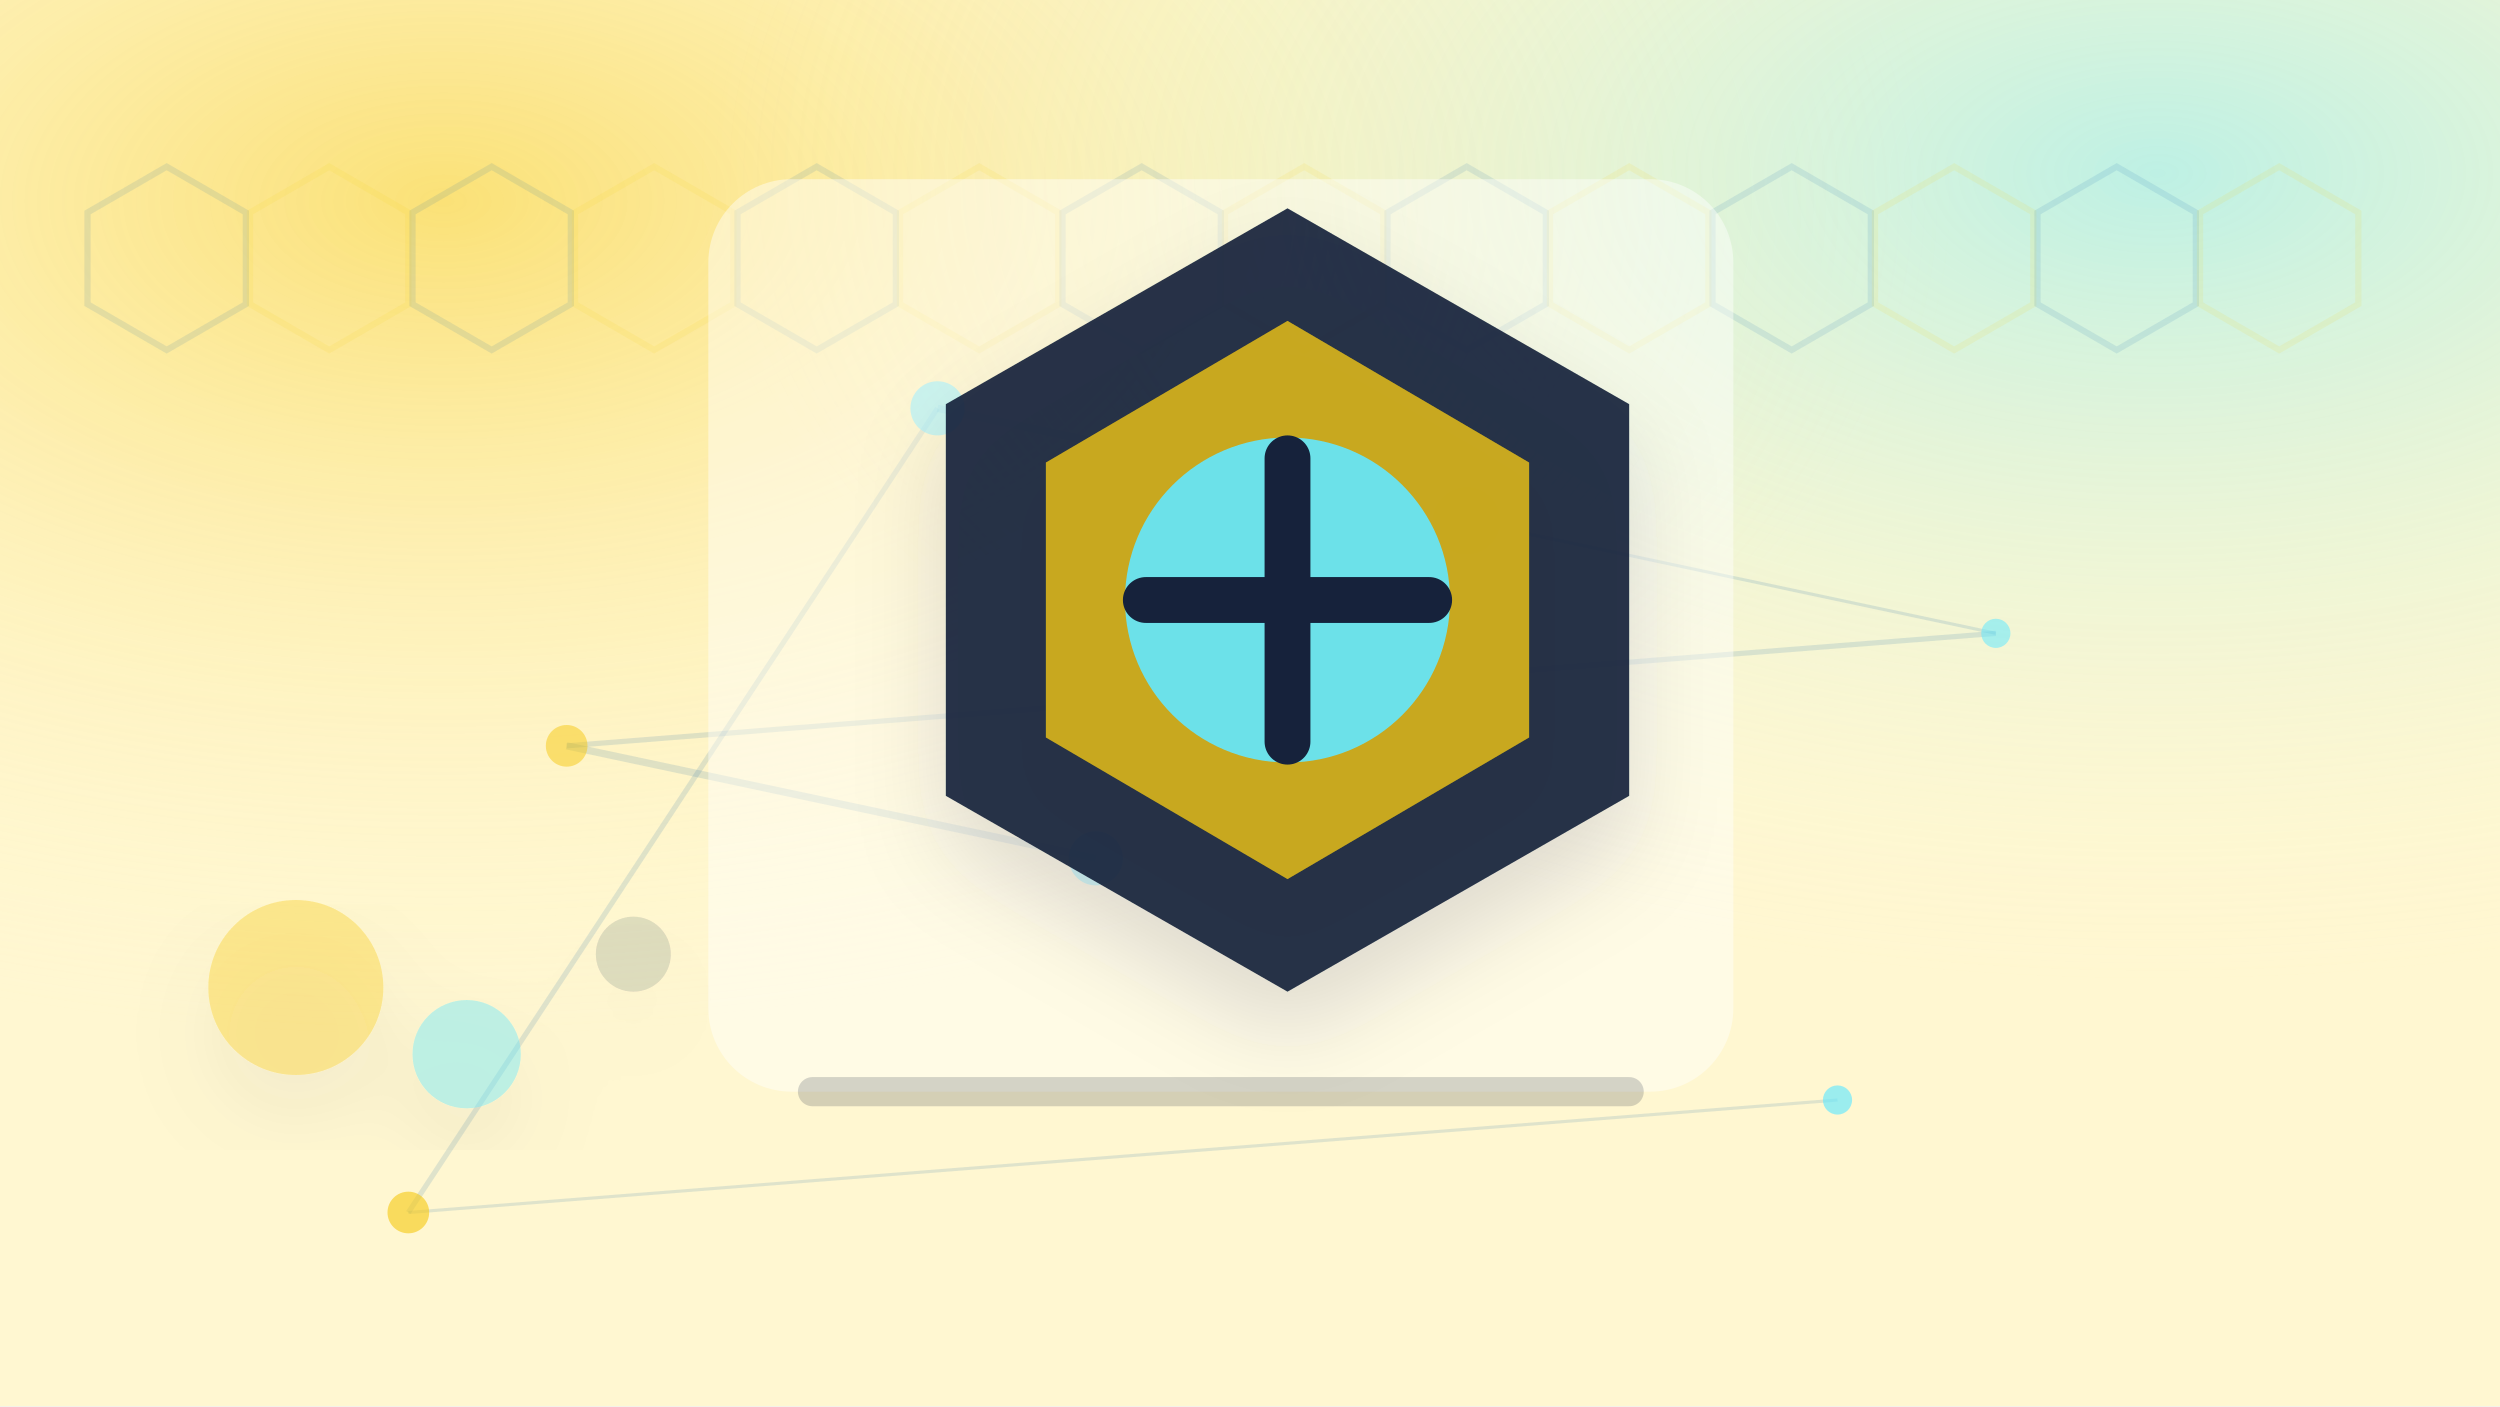
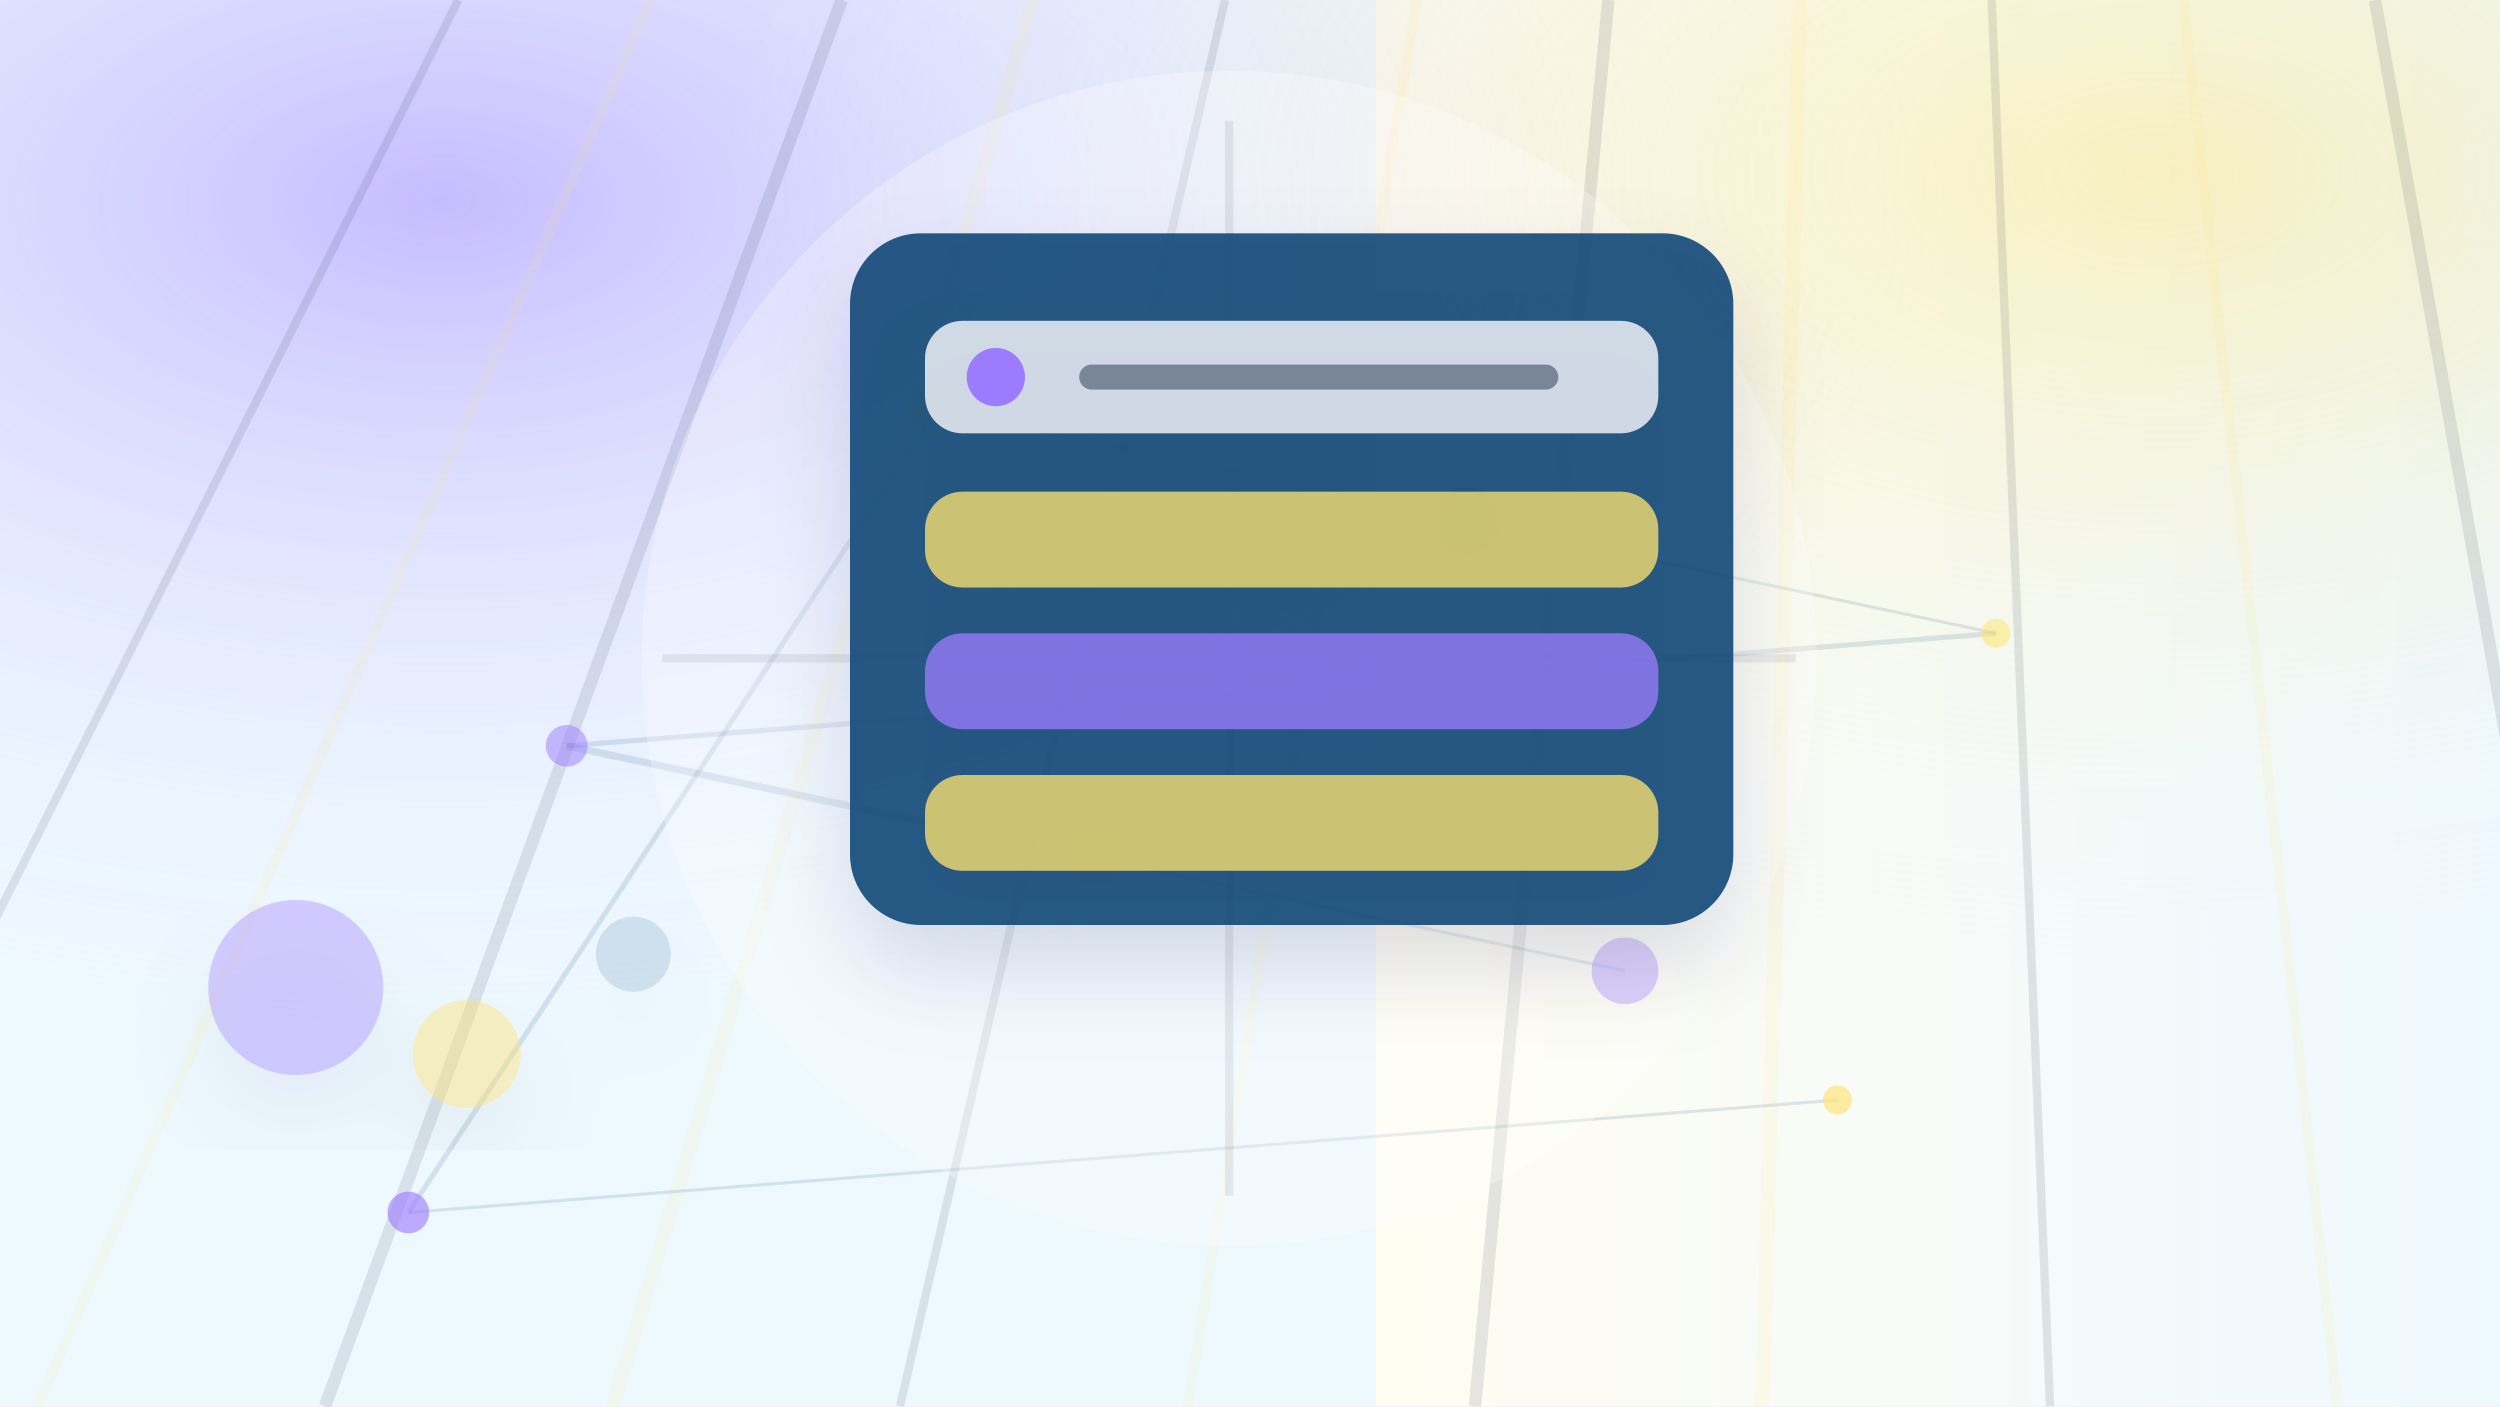
<svg xmlns="http://www.w3.org/2000/svg" width="1200" height="675" viewBox="0 0 1200 675" role="img" aria-labelledby="title desc">
  <defs>
    <radialGradient id="g1" cx="18%" cy="14%" r="60%">
-       <stop stop-color="#f6c915" stop-opacity=".48" />
-       <stop offset="1" stop-color="#fff7d1" stop-opacity="0" />
+       <stop stop-color="#9b7cff" stop-opacity=".48" />
+       <stop offset="1" stop-color="#eef8ff" stop-opacity="0" />
    </radialGradient>
    <radialGradient id="g2" cx="86%" cy="12%" r="58%">
-       <stop stop-color="#63e8ff" stop-opacity=".42" />
-       <stop offset="1" stop-color="#fff7d1" stop-opacity="0" />
+       <stop stop-color="#ffe36e" stop-opacity=".42" />
+       <stop offset="1" stop-color="#eef8ff" stop-opacity="0" />
    </radialGradient>
    <linearGradient id="split" x1="0" x2="1">
-       <stop stop-color="#fff7d1" />
-       <stop offset=".55" stop-color="#fff7d1" />
+       <stop stop-color="#eef8ff" />
      <stop offset=".55" stop-color="#eef8ff" />
-       <stop offset="1" stop-color="#fff7d1" />
+       <stop offset=".55" stop-color="#fffdf2" />
+       <stop offset="1" stop-color="#eef8ff" />
    </linearGradient>
    <filter id="shadow" x="-20%" y="-20%" width="140%" height="140%">
      <feDropShadow dx="0" dy="22" stdDeviation="22" flood-color="#12213a" flood-opacity=".14" />
    </filter>
  </defs>
-   <rect width="1200" height="675" fill="#fff7d1" />
+   <rect width="1200" height="675" fill="url(#split)" />
  <rect width="1200" height="675" fill="url(#g1)" />
  <rect width="1200" height="675" fill="url(#g2)" />
  <g opacity=".9">
-     <path d="M80 80l38 22v44l-38 22-38-22v-44z" fill="none" stroke="#0f5fa8" stroke-opacity=".12" stroke-width="3" />
-     <path d="M158 80l38 22v44l-38 22-38-22v-44z" fill="none" stroke="#f6c915" stroke-opacity=".12" stroke-width="3" />
-     <path d="M236 80l38 22v44l-38 22-38-22v-44z" fill="none" stroke="#0f5fa8" stroke-opacity=".12" stroke-width="3" />
-     <path d="M314 80l38 22v44l-38 22-38-22v-44z" fill="none" stroke="#f6c915" stroke-opacity=".12" stroke-width="3" />
-     <path d="M392 80l38 22v44l-38 22-38-22v-44z" fill="none" stroke="#0f5fa8" stroke-opacity=".12" stroke-width="3" />
-     <path d="M470 80l38 22v44l-38 22-38-22v-44z" fill="none" stroke="#f6c915" stroke-opacity=".12" stroke-width="3" />
-     <path d="M548 80l38 22v44l-38 22-38-22v-44z" fill="none" stroke="#0f5fa8" stroke-opacity=".12" stroke-width="3" />
-     <path d="M626 80l38 22v44l-38 22-38-22v-44z" fill="none" stroke="#f6c915" stroke-opacity=".12" stroke-width="3" />
-     <path d="M704 80l38 22v44l-38 22-38-22v-44z" fill="none" stroke="#0f5fa8" stroke-opacity=".12" stroke-width="3" />
-     <path d="M782 80l38 22v44l-38 22-38-22v-44z" fill="none" stroke="#f6c915" stroke-opacity=".12" stroke-width="3" />
-     <path d="M860 80l38 22v44l-38 22-38-22v-44z" fill="none" stroke="#0f5fa8" stroke-opacity=".12" stroke-width="3" />
-     <path d="M938 80l38 22v44l-38 22-38-22v-44z" fill="none" stroke="#f6c915" stroke-opacity=".12" stroke-width="3" />
-     <path d="M1016 80l38 22v44l-38 22-38-22v-44z" fill="none" stroke="#0f5fa8" stroke-opacity=".12" stroke-width="3" />
-     <path d="M1094 80l38 22v44l-38 22-38-22v-44z" fill="none" stroke="#f6c915" stroke-opacity=".12" stroke-width="3" />
+     <path d="M-120 675  220 0" stroke="#12213a" stroke-opacity=".12" stroke-width="4" />
+     <path d="M18 675  312 0" stroke="#ffe36e" stroke-opacity=".12" stroke-width="5" />
+     <path d="M156 675  404 0" stroke="#12213a" stroke-opacity=".12" stroke-width="6" />
+     <path d="M294 675  496 0" stroke="#ffe36e" stroke-opacity=".12" stroke-width="7" />
+     <path d="M432 675  588 0" stroke="#12213a" stroke-opacity=".12" stroke-width="4" />
+     <path d="M570 675  680 0" stroke="#ffe36e" stroke-opacity=".12" stroke-width="5" />
+     <path d="M708 675  772 0" stroke="#12213a" stroke-opacity=".12" stroke-width="6" />
+     <path d="M846 675  864 0" stroke="#ffe36e" stroke-opacity=".12" stroke-width="7" />
+     <path d="M984 675  956 0" stroke="#12213a" stroke-opacity=".12" stroke-width="4" />
+     <path d="M1122 675  1048 0" stroke="#ffe36e" stroke-opacity=".12" stroke-width="5" />
+     <path d="M1260 675  1140 0" stroke="#12213a" stroke-opacity=".12" stroke-width="6" />
  </g>
  <g>
-     <line x1="882" y1="528" x2="196" y2="582" stroke="#0f5fa8" stroke-opacity=".13" stroke-width="1.5" />
-     <line x1="196" y1="582" x2="450" y2="196" stroke="#0f5fa8" stroke-opacity=".13" stroke-width="2.5" />
-     <line x1="450" y1="196" x2="704" y2="250" stroke="#0f5fa8" stroke-opacity=".13" stroke-width="3.5" />
-     <line x1="704" y1="250" x2="958" y2="304" stroke="#0f5fa8" stroke-opacity=".13" stroke-width="1.5" />
-     <line x1="958" y1="304" x2="272" y2="358" stroke="#0f5fa8" stroke-opacity=".13" stroke-width="2.5" />
-     <line x1="272" y1="358" x2="526" y2="412" stroke="#0f5fa8" stroke-opacity=".13" stroke-width="3.5" />
-     <circle cx="882" cy="528" r="7" fill="#63e8ff" opacity="0.64" />
-     <circle cx="196" cy="582" r="10" fill="#f6c915" opacity="0.615" />
-     <circle cx="450" cy="196" r="13" fill="#63e8ff" opacity="0.59" />
-     <circle cx="704" cy="250" r="16" fill="#f6c915" opacity="0.565" />
-     <circle cx="958" cy="304" r="7" fill="#63e8ff" opacity="0.54" />
-     <circle cx="272" cy="358" r="10" fill="#f6c915" opacity="0.515" />
-     <circle cx="526" cy="412" r="13" fill="#63e8ff" opacity="0.49" />
+     <line x1="882" y1="528" x2="196" y2="582" stroke="#164b7a" stroke-opacity=".13" stroke-width="1.5" />
+     <line x1="196" y1="582" x2="450" y2="196" stroke="#164b7a" stroke-opacity=".13" stroke-width="2.5" />
+     <line x1="450" y1="196" x2="704" y2="250" stroke="#164b7a" stroke-opacity=".13" stroke-width="3.5" />
+     <line x1="704" y1="250" x2="958" y2="304" stroke="#164b7a" stroke-opacity=".13" stroke-width="1.5" />
+     <line x1="958" y1="304" x2="272" y2="358" stroke="#164b7a" stroke-opacity=".13" stroke-width="2.5" />
+     <line x1="272" y1="358" x2="526" y2="412" stroke="#164b7a" stroke-opacity=".13" stroke-width="3.5" />
+     <line x1="526" y1="412" x2="780" y2="466" stroke="#164b7a" stroke-opacity=".13" stroke-width="1.5" />
+     <circle cx="882" cy="528" r="7" fill="#ffe36e" opacity="0.64" />
+     <circle cx="196" cy="582" r="10" fill="#9b7cff" opacity="0.615" />
+     <circle cx="450" cy="196" r="13" fill="#ffe36e" opacity="0.59" />
+     <circle cx="704" cy="250" r="16" fill="#9b7cff" opacity="0.565" />
+     <circle cx="958" cy="304" r="7" fill="#ffe36e" opacity="0.54" />
+     <circle cx="272" cy="358" r="10" fill="#9b7cff" opacity="0.515" />
+     <circle cx="526" cy="412" r="13" fill="#ffe36e" opacity="0.49" />
+     <circle cx="780" cy="466" r="16" fill="#9b7cff" opacity="0.465" />
  </g>
  <g transform="translate(-300 0)">
-     <rect x="640" y="86" width="492" height="438" rx="40" fill="#fff" opacity=".44" />
-     <path d="M690 524h392" stroke="#12213a" stroke-opacity=".18" stroke-width="14" stroke-linecap="round" />
+     <circle cx="890" cy="316" r="282" fill="#fff" opacity=".28" />
+     <path d="M618 316h544M890 58v516" stroke="#12213a" stroke-opacity=".08" stroke-width="4" />
  </g>
  <g transform="translate(-300 0)" filter="url(#shadow)">
-     <g transform="translate(728 100)">
-       <polygon points="190,0 354,94 354,282 190,376 26,282 26,94" fill="#12213a" opacity=".92" />
-       <polygon points="190,54 306,122 306,254 190,322 74,254 74,122" fill="#f6c915" opacity=".78" />
-       <circle cx="190" cy="188" r="78" fill="#63e8ff" opacity=".9" />
-       <path d="M190 120v136M122 188h136" stroke="#12213a" stroke-width="22" stroke-linecap="round" />
+     <g transform="translate(708 112)">
+       <rect x="0" y="0" width="424" height="332" rx="34" fill="#164b7a" opacity=".92" />
+       <rect x="36" y="42" width="352" height="54" rx="18" fill="#fff" opacity=".78" />
+       <circle cx="70" cy="69" r="14" fill="#9b7cff" />
+       <path d="M116 69h218" stroke="#12213a" stroke-width="12" stroke-linecap="round" opacity=".45" />
+       <rect x="36" y="124" width="352" height="46" rx="18" fill="#ffe36e" opacity=".76" />
+       <rect x="36" y="192" width="352" height="46" rx="18" fill="#9b7cff" opacity=".76" />
+       <rect x="36" y="260" width="352" height="46" rx="18" fill="#ffe36e" opacity=".76" />
    </g>
  </g>
  <g filter="url(#shadow)" opacity=".82">
-     <circle cx="142" cy="474" r="42" fill="#f6c915" opacity=".44" />
-     <circle cx="224" cy="506" r="26" fill="#63e8ff" opacity=".5" />
-     <circle cx="304" cy="458" r="18" fill="#12213a" opacity=".16" />
+     <circle cx="142" cy="474" r="42" fill="#9b7cff" opacity=".44" />
+     <circle cx="224" cy="506" r="26" fill="#ffe36e" opacity=".5" />
+     <circle cx="304" cy="458" r="18" fill="#164b7a" opacity=".16" />
  </g>
</svg>
